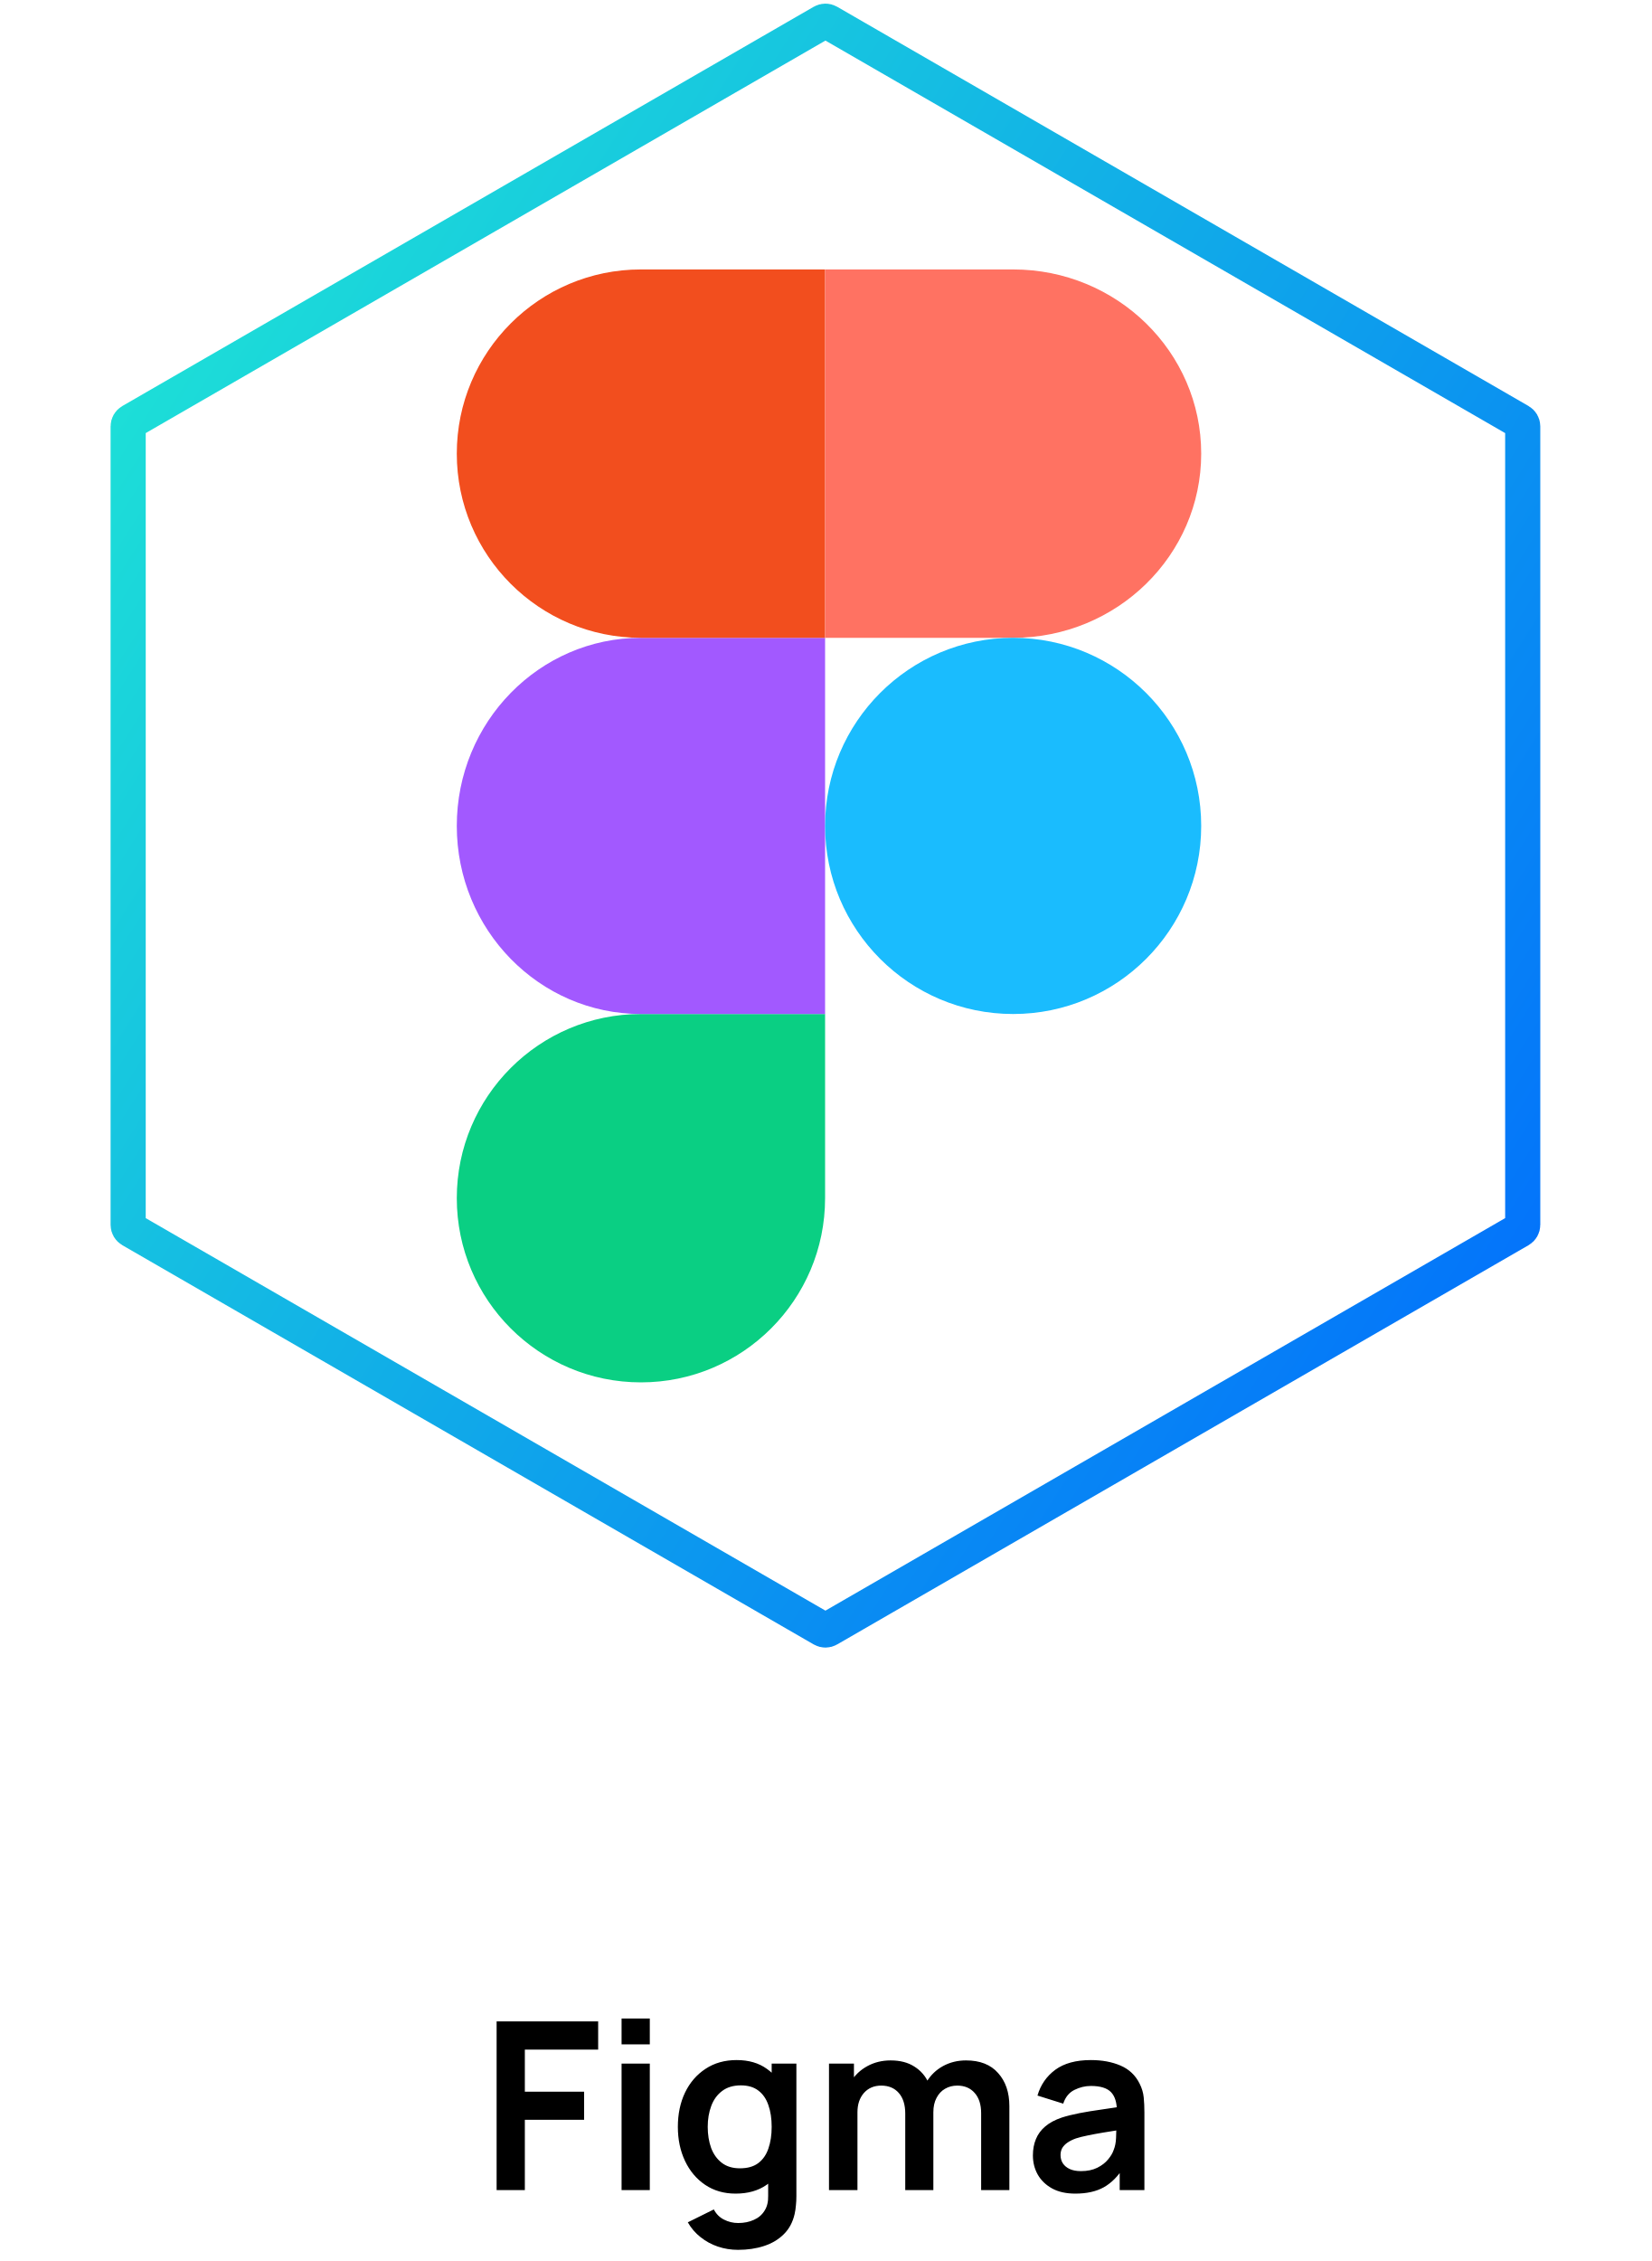
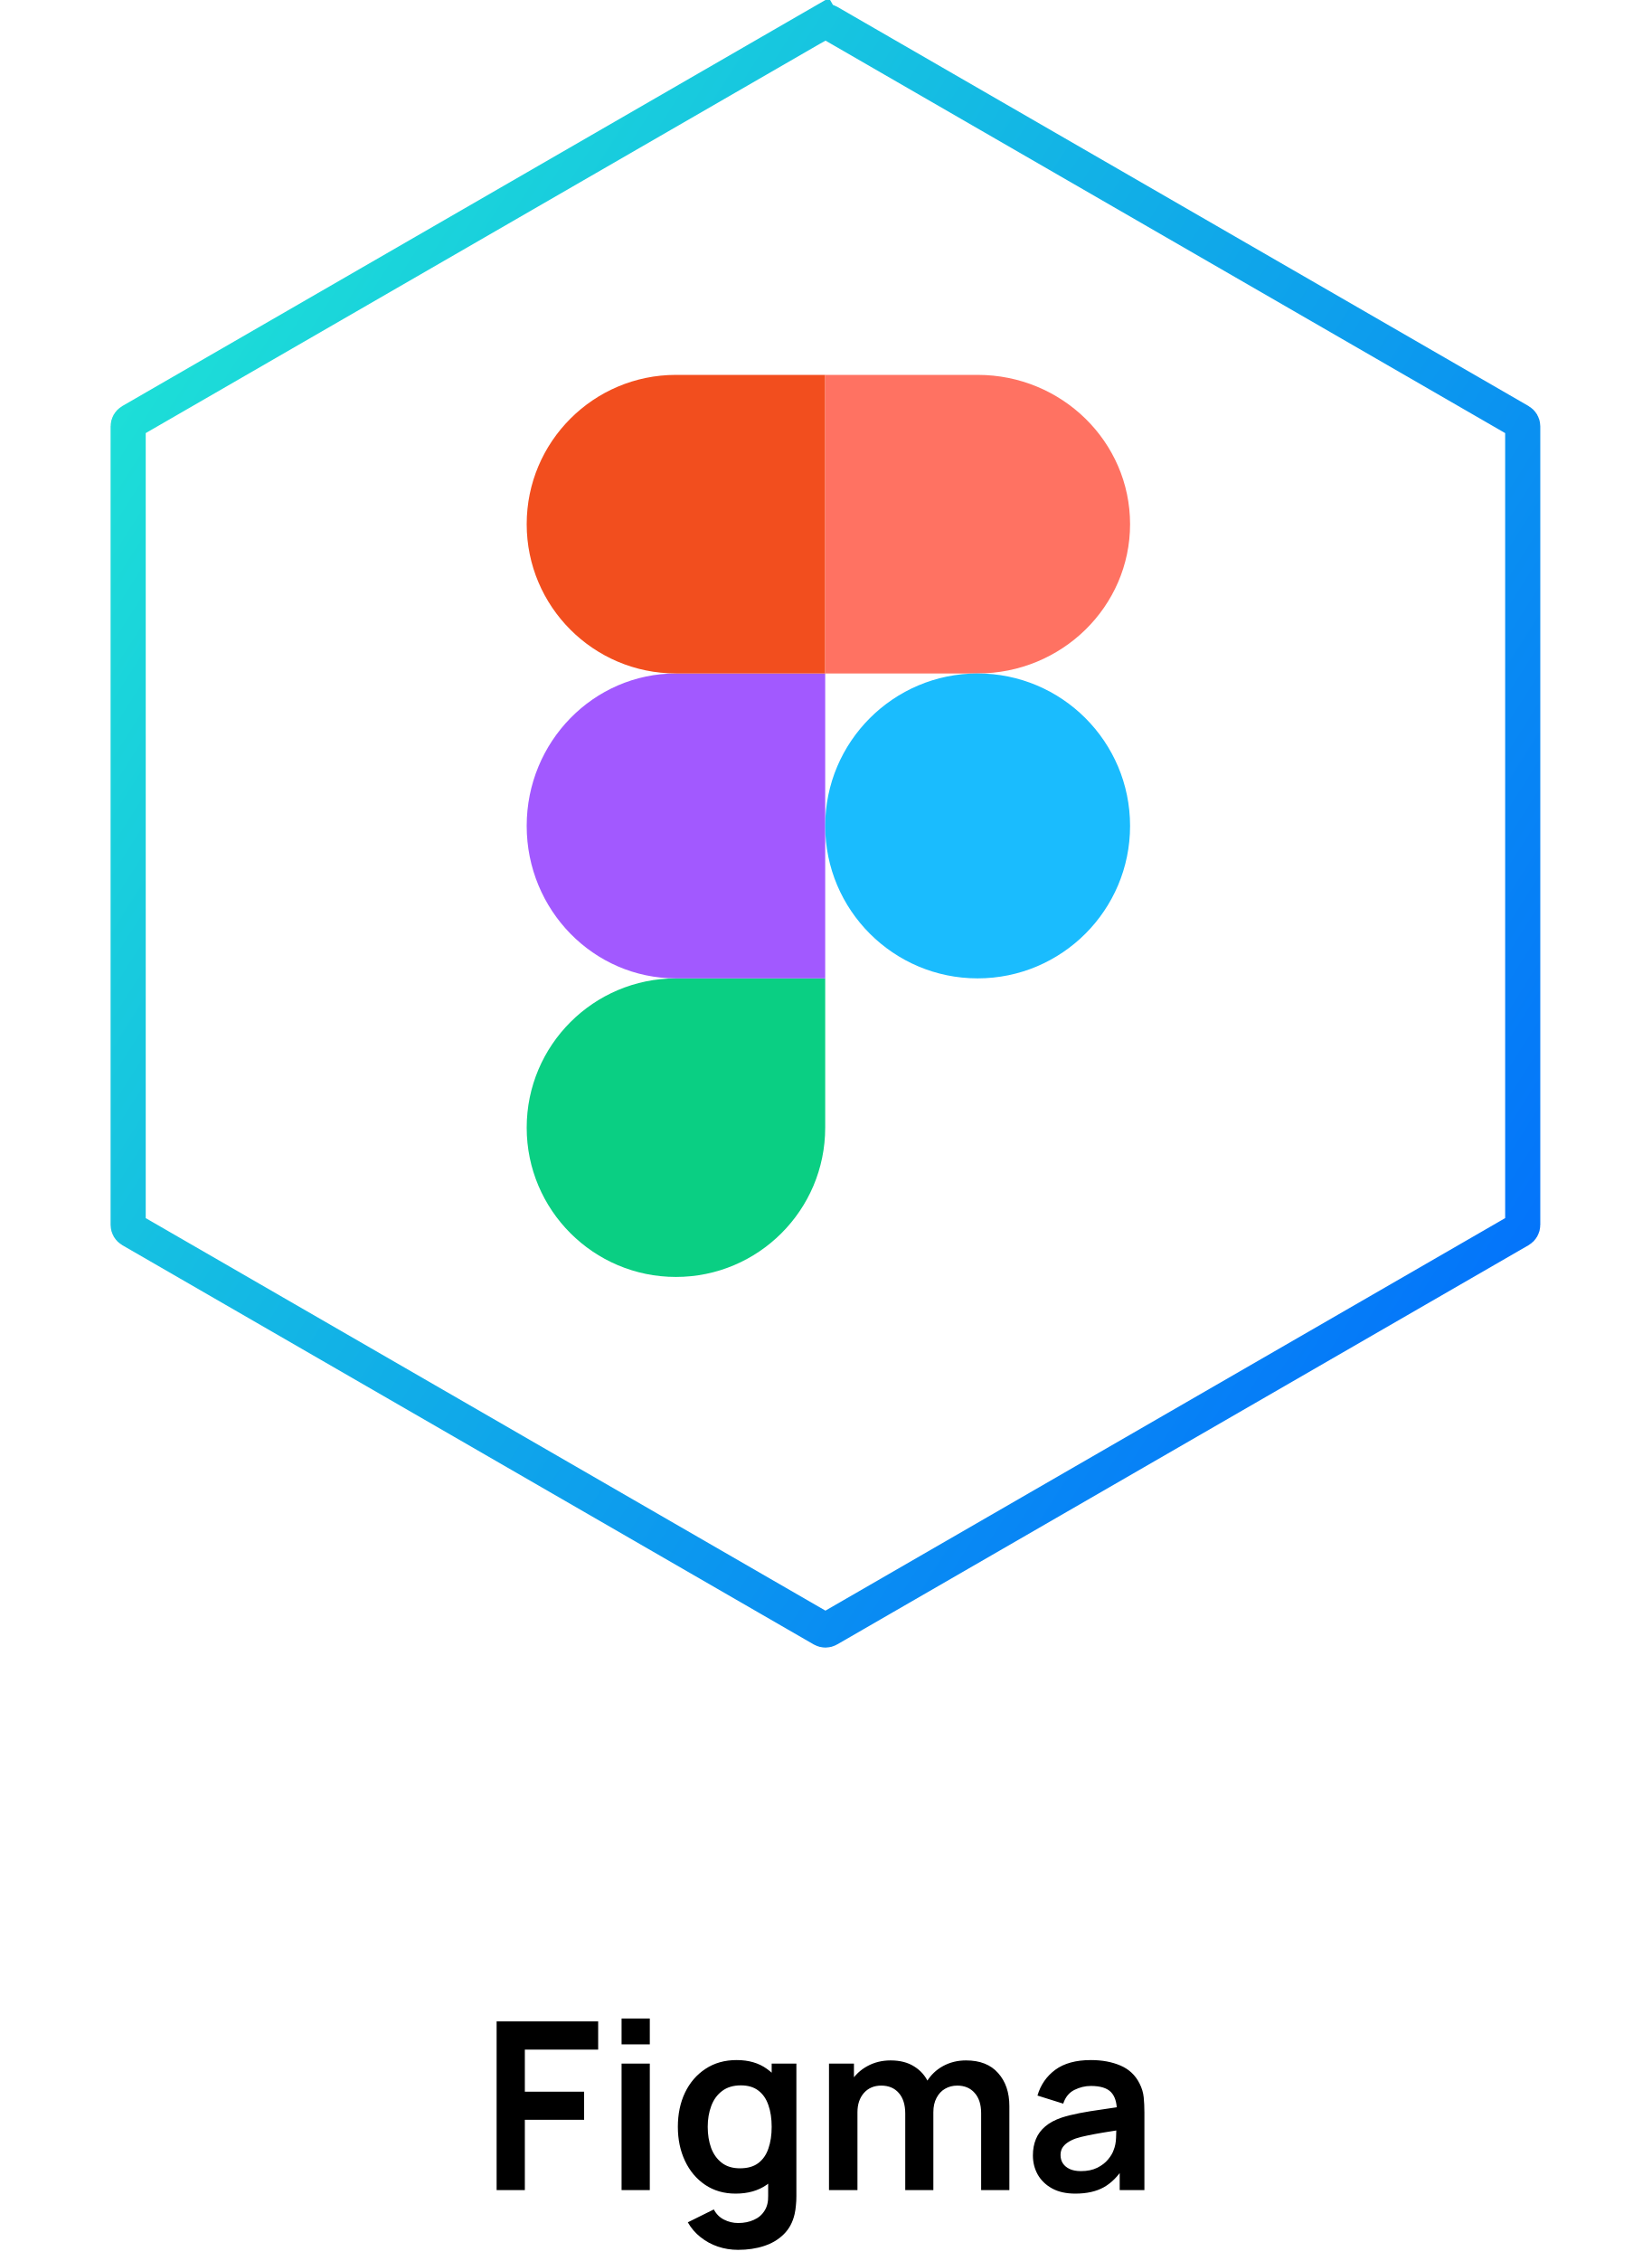
<svg xmlns="http://www.w3.org/2000/svg" width="141" height="193" viewBox="0 0 141 193" fill="none">
  <path d="M42.4 186.948V172.548H51.07V174.958H44.81V178.548H49.87V180.948H44.81V186.948H42.4ZM53.069 174.508V172.298H55.479V174.508H53.069ZM53.069 186.948V176.148H55.479V186.948H53.069ZM63.014 192.048C62.414 192.048 61.838 191.955 61.284 191.768C60.738 191.582 60.244 191.312 59.804 190.958C59.364 190.612 59.004 190.192 58.724 189.698L60.944 188.598C61.151 188.992 61.441 189.282 61.814 189.468C62.194 189.662 62.598 189.758 63.024 189.758C63.524 189.758 63.971 189.668 64.364 189.488C64.758 189.315 65.061 189.055 65.274 188.708C65.494 188.368 65.598 187.942 65.584 187.428V184.358H65.884V176.148H67.994V187.468C67.994 187.742 67.981 188.002 67.954 188.248C67.934 188.502 67.898 188.748 67.844 188.988C67.684 189.688 67.378 190.262 66.924 190.708C66.471 191.162 65.908 191.498 65.234 191.718C64.568 191.938 63.828 192.048 63.014 192.048ZM62.804 187.248C61.811 187.248 60.944 186.998 60.204 186.498C59.464 185.998 58.891 185.318 58.484 184.458C58.078 183.598 57.874 182.628 57.874 181.548C57.874 180.455 58.078 179.482 58.484 178.628C58.898 177.768 59.481 177.092 60.234 176.598C60.988 176.098 61.874 175.848 62.894 175.848C63.921 175.848 64.781 176.098 65.474 176.598C66.174 177.092 66.704 177.768 67.064 178.628C67.424 179.488 67.604 180.462 67.604 181.548C67.604 182.622 67.424 183.592 67.064 184.458C66.704 185.318 66.168 185.998 65.454 186.498C64.741 186.998 63.858 187.248 62.804 187.248ZM63.174 185.088C63.821 185.088 64.341 184.942 64.734 184.648C65.134 184.348 65.424 183.932 65.604 183.398C65.791 182.865 65.884 182.248 65.884 181.548C65.884 180.842 65.791 180.225 65.604 179.698C65.424 179.165 65.141 178.752 64.754 178.458C64.368 178.158 63.868 178.008 63.254 178.008C62.608 178.008 62.074 178.168 61.654 178.488C61.234 178.802 60.924 179.228 60.724 179.768C60.524 180.302 60.424 180.895 60.424 181.548C60.424 182.208 60.521 182.808 60.714 183.348C60.914 183.882 61.218 184.305 61.624 184.618C62.031 184.932 62.548 185.088 63.174 185.088ZM83.768 186.948V180.388C83.768 179.648 83.585 179.072 83.218 178.658C82.852 178.238 82.355 178.028 81.728 178.028C81.342 178.028 80.995 178.118 80.688 178.298C80.382 178.472 80.138 178.732 79.958 179.078C79.778 179.418 79.688 179.825 79.688 180.298L78.618 179.668C78.612 178.922 78.778 178.265 79.118 177.698C79.465 177.125 79.932 176.678 80.518 176.358C81.105 176.038 81.758 175.878 82.478 175.878C83.672 175.878 84.585 176.238 85.218 176.958C85.858 177.672 86.178 178.612 86.178 179.778V186.948H83.768ZM70.778 186.948V176.148H72.908V179.498H73.208V186.948H70.778ZM77.288 186.948V180.418C77.288 179.665 77.105 179.078 76.738 178.658C76.372 178.238 75.872 178.028 75.238 178.028C74.625 178.028 74.132 178.238 73.758 178.658C73.392 179.078 73.208 179.625 73.208 180.298L72.128 179.578C72.128 178.878 72.302 178.248 72.648 177.688C72.995 177.128 73.462 176.688 74.048 176.368C74.642 176.042 75.305 175.878 76.038 175.878C76.845 175.878 77.518 176.052 78.058 176.398C78.605 176.738 79.012 177.205 79.278 177.798C79.552 178.385 79.688 179.048 79.688 179.788V186.948H77.288ZM91.807 187.248C91.027 187.248 90.367 187.102 89.827 186.808C89.287 186.508 88.877 186.112 88.597 185.618C88.323 185.125 88.187 184.582 88.187 183.988C88.187 183.468 88.273 183.002 88.447 182.588C88.62 182.168 88.887 181.808 89.247 181.508C89.607 181.202 90.073 180.952 90.647 180.758C91.08 180.618 91.587 180.492 92.167 180.378C92.753 180.265 93.387 180.162 94.067 180.068C94.753 179.968 95.47 179.862 96.217 179.748L95.357 180.238C95.363 179.492 95.197 178.942 94.857 178.588C94.517 178.235 93.943 178.058 93.137 178.058C92.65 178.058 92.18 178.172 91.727 178.398C91.273 178.625 90.957 179.015 90.777 179.568L88.577 178.878C88.843 177.965 89.35 177.232 90.097 176.678C90.85 176.125 91.863 175.848 93.137 175.848C94.097 175.848 94.94 176.005 95.667 176.318C96.4 176.632 96.943 177.145 97.297 177.858C97.49 178.238 97.607 178.628 97.647 179.028C97.687 179.422 97.707 179.852 97.707 180.318V186.948H95.597V184.608L95.947 184.988C95.46 185.768 94.89 186.342 94.237 186.708C93.59 187.068 92.78 187.248 91.807 187.248ZM92.287 185.328C92.833 185.328 93.3 185.232 93.687 185.038C94.073 184.845 94.38 184.608 94.607 184.328C94.84 184.048 94.997 183.785 95.077 183.538C95.203 183.232 95.273 182.882 95.287 182.488C95.307 182.088 95.317 181.765 95.317 181.518L96.057 181.738C95.33 181.852 94.707 181.952 94.187 182.038C93.667 182.125 93.22 182.208 92.847 182.288C92.473 182.362 92.143 182.445 91.857 182.538C91.577 182.638 91.34 182.755 91.147 182.888C90.953 183.022 90.803 183.175 90.697 183.348C90.597 183.522 90.547 183.725 90.547 183.958C90.547 184.225 90.613 184.462 90.747 184.668C90.88 184.868 91.073 185.028 91.327 185.148C91.587 185.268 91.907 185.328 92.287 185.328Z" fill="black" />
-   <path d="M70.724 1.876L129.757 35.959C129.911 36.048 130.007 36.213 130.007 36.392V104.557C130.007 104.735 129.911 104.9 129.757 104.99L70.724 139.072C70.57 139.161 70.379 139.161 70.224 139.072L11.192 104.99C11.037 104.9 10.942 104.735 10.942 104.557V36.392C10.942 36.213 11.037 36.048 11.192 35.959L70.224 1.876C70.379 1.787 70.57 1.787 70.724 1.876Z" stroke="url(#paint0_linear_3227_110)" stroke-width="3" />
-   <path d="M54.722 118C63.4 118 70.444 110.957 70.444 102.278V86.556H54.722C46.043 86.556 39 93.6 39 102.278C39 110.957 46.043 118 54.722 118Z" fill="#0ACF83" />
-   <path d="M39 70.5C39 61.637 46.043 54.444 54.722 54.444H70.444V86.556H54.722C46.043 86.556 39 79.363 39 70.5Z" fill="#A259FF" />
-   <path d="M39 38.722C39 30.043 46.043 23 54.722 23H70.444V54.444H54.722C46.043 54.444 39 47.4 39 38.722Z" fill="#F24E1E" />
-   <path d="M70.444 23H86.5C95.363 23 102.556 30.043 102.556 38.722C102.556 47.4 95.363 54.444 86.5 54.444H70.444V23Z" fill="#FF7262" />
-   <path d="M102.556 70.5C102.556 79.363 95.363 86.556 86.5 86.556C77.637 86.556 70.444 79.363 70.444 70.5C70.444 61.637 77.637 54.444 86.5 54.444C95.363 54.444 102.556 61.637 102.556 70.5Z" fill="#1ABCFE" />
+   <path d="M70.224 1.876C70.379 1.787 70.57 1.787 70.724 1.876L129.757 35.959C129.911 36.048 130.007 36.213 130.007 36.392V104.557C130.007 104.735 129.911 104.9 129.757 104.99L70.724 139.072C70.57 139.161 70.379 139.161 70.224 139.072L11.192 104.99C11.037 104.9 10.942 104.735 10.942 104.557V36.392C10.942 36.213 11.037 36.048 11.192 35.959L70.224 1.876L69.474 0.577L70.224 1.876Z" stroke="url(#paint0_linear_3241_48)" stroke-width="3" />
+   <path d="M57.711 109C64.746 109 70.454 103.291 70.454 96.257V83.514H57.711C50.677 83.514 44.968 89.223 44.968 96.257C44.968 103.291 50.677 109 57.711 109Z" fill="#0ACF83" />
+   <path d="M44.968 70.5C44.968 63.316 50.677 57.486 57.711 57.486H70.454V83.514H57.711C50.677 83.514 44.968 77.684 44.968 70.5Z" fill="#A259FF" />
+   <path d="M44.968 44.743C44.968 37.709 50.677 32 57.711 32H70.454V57.486H57.711C50.677 57.486 44.968 51.777 44.968 44.743Z" fill="#F24E1E" />
+   <path d="M70.454 32H83.468C90.652 32 96.483 37.709 96.483 44.743C96.483 51.777 90.652 57.486 83.468 57.486H70.454V32Z" fill="#FF7262" />
+   <path d="M96.483 70.5C96.483 77.684 90.652 83.514 83.468 83.514C76.285 83.514 70.454 77.684 70.454 70.5C70.454 63.316 76.285 57.486 83.468 57.486C90.652 57.486 96.483 63.316 96.483 70.5Z" fill="#1ABCFE" />
  <defs>
-     <linearGradient id="paint0_linear_3227_110" x1="130.881" y1="140.948" x2="-18.538" y2="46.29" gradientUnits="userSpaceOnUse">
+     <linearGradient id="paint0_linear_3241_48" x1="130.881" y1="140.948" x2="-18.538" y2="46.29" gradientUnits="userSpaceOnUse">
      <stop stop-color="#0066FF" />
      <stop offset="1" stop-color="#20ECD3" />
    </linearGradient>
  </defs>
</svg>
